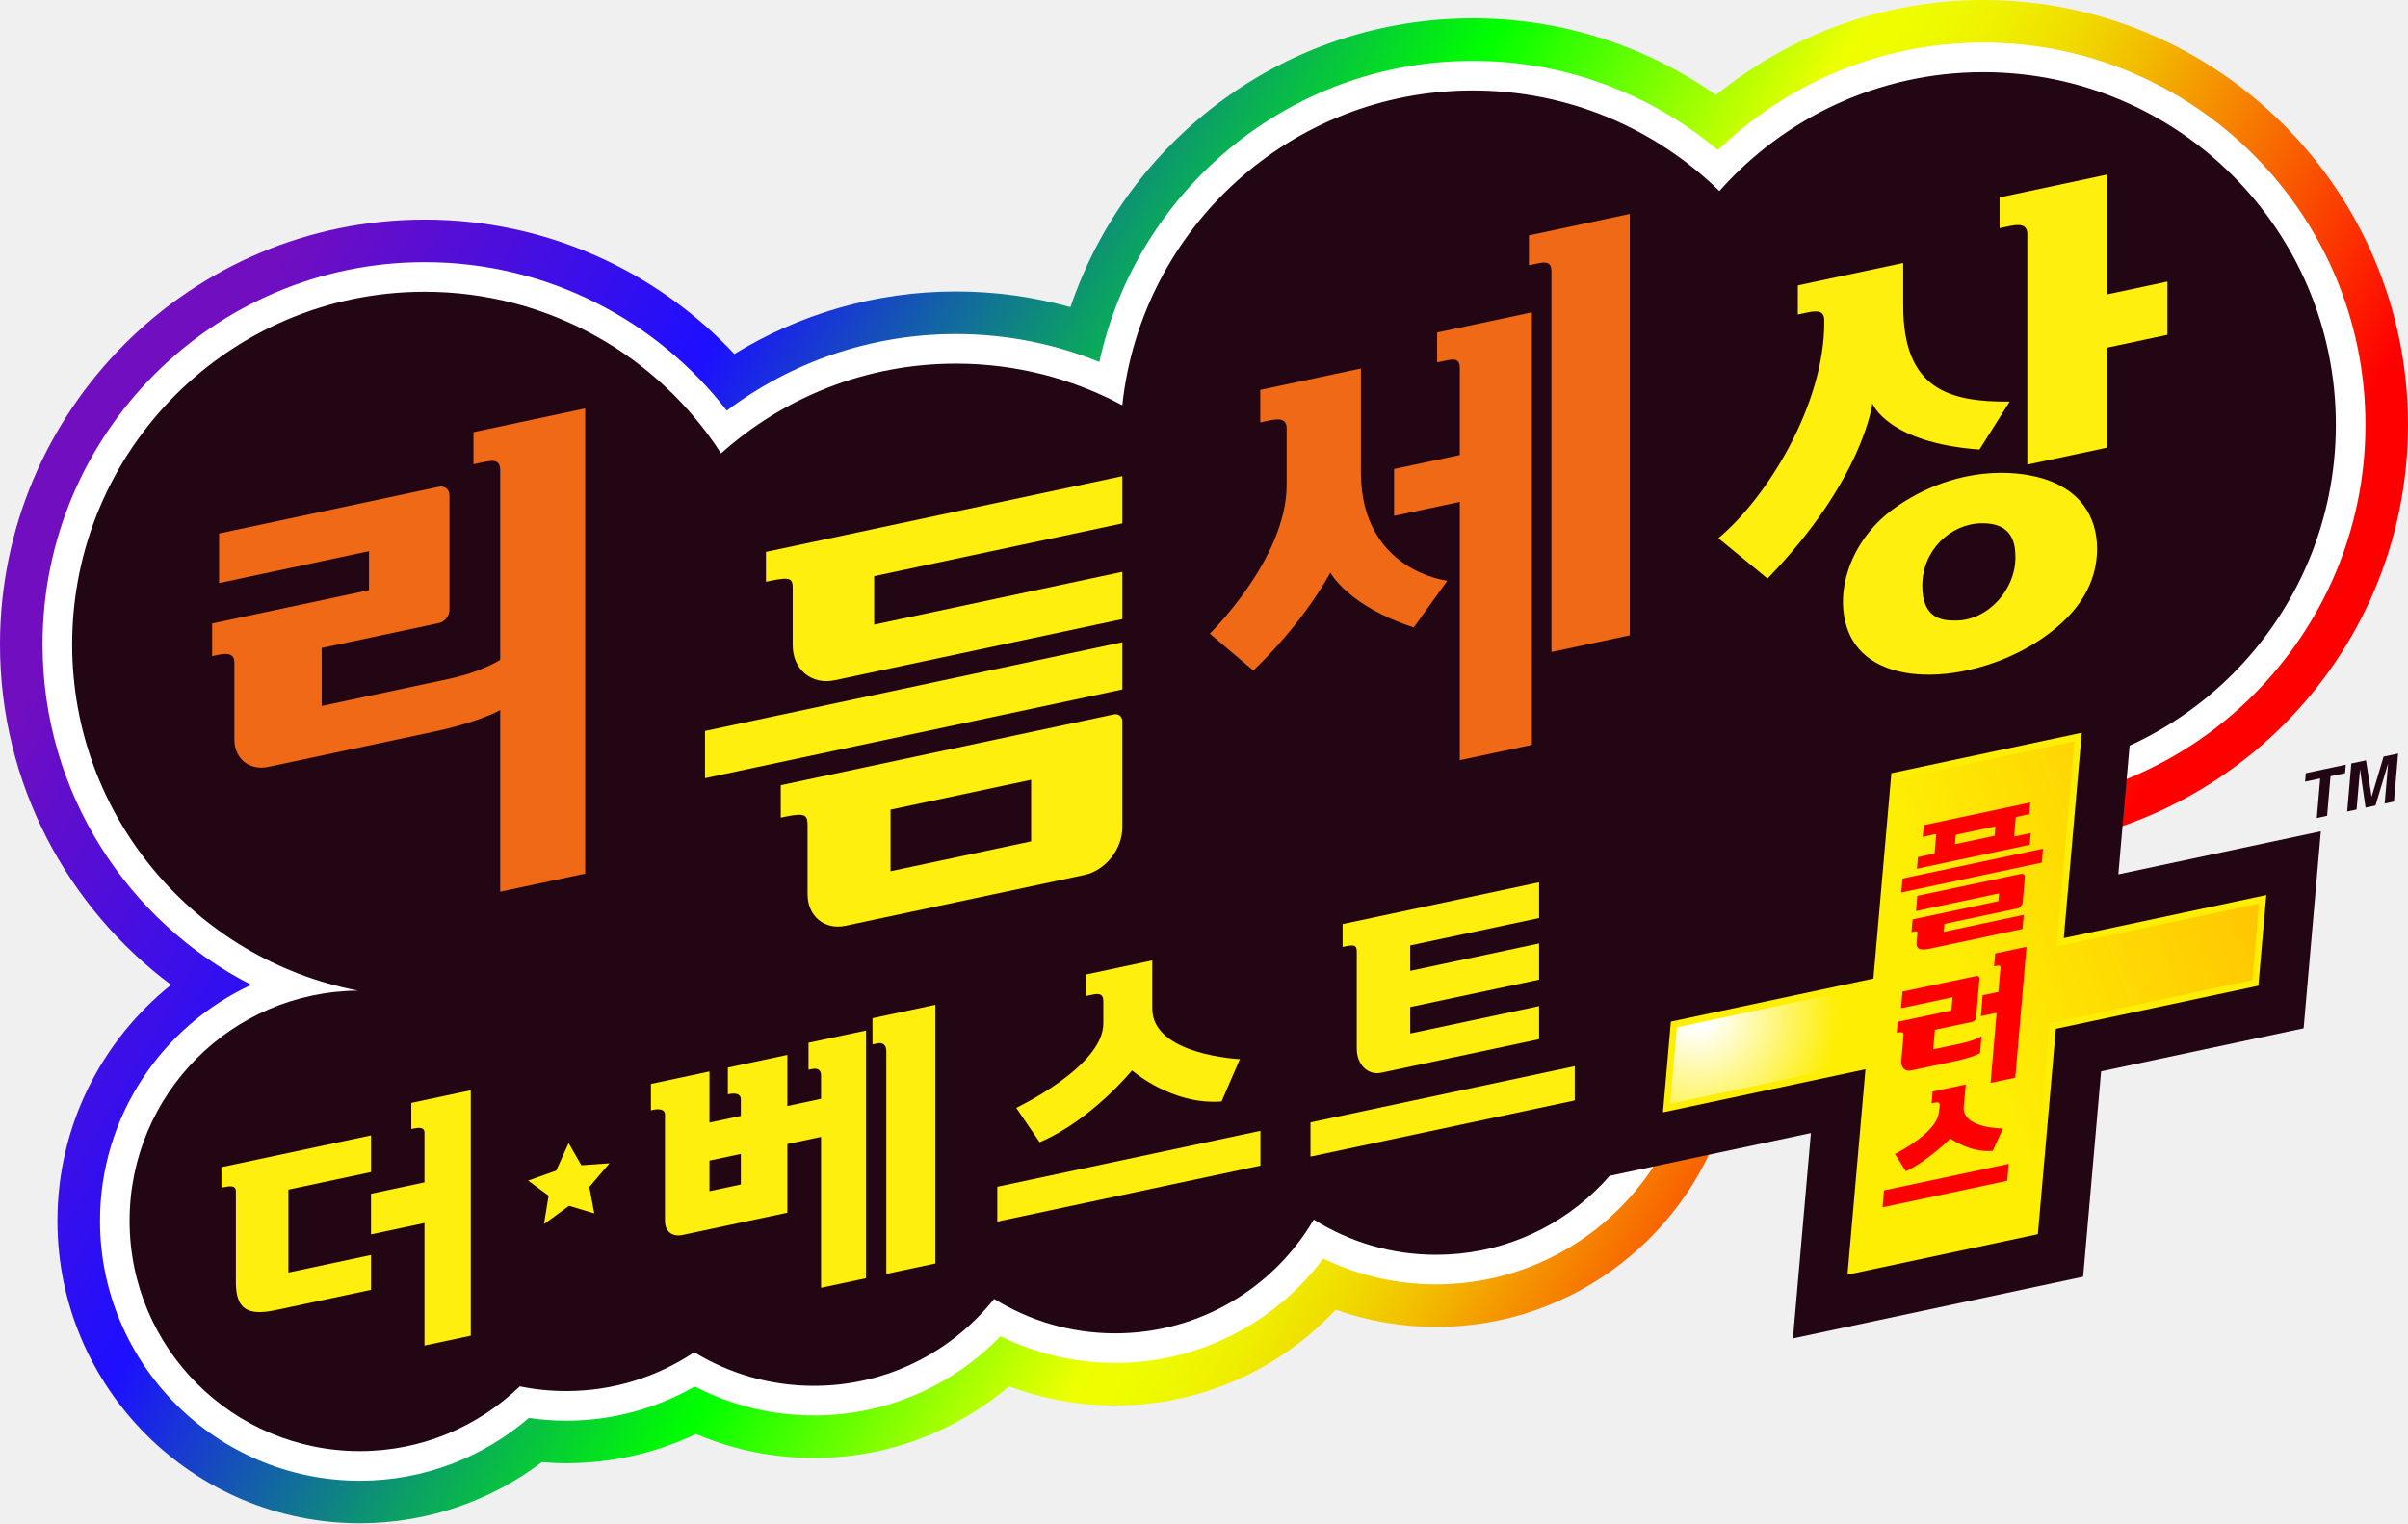
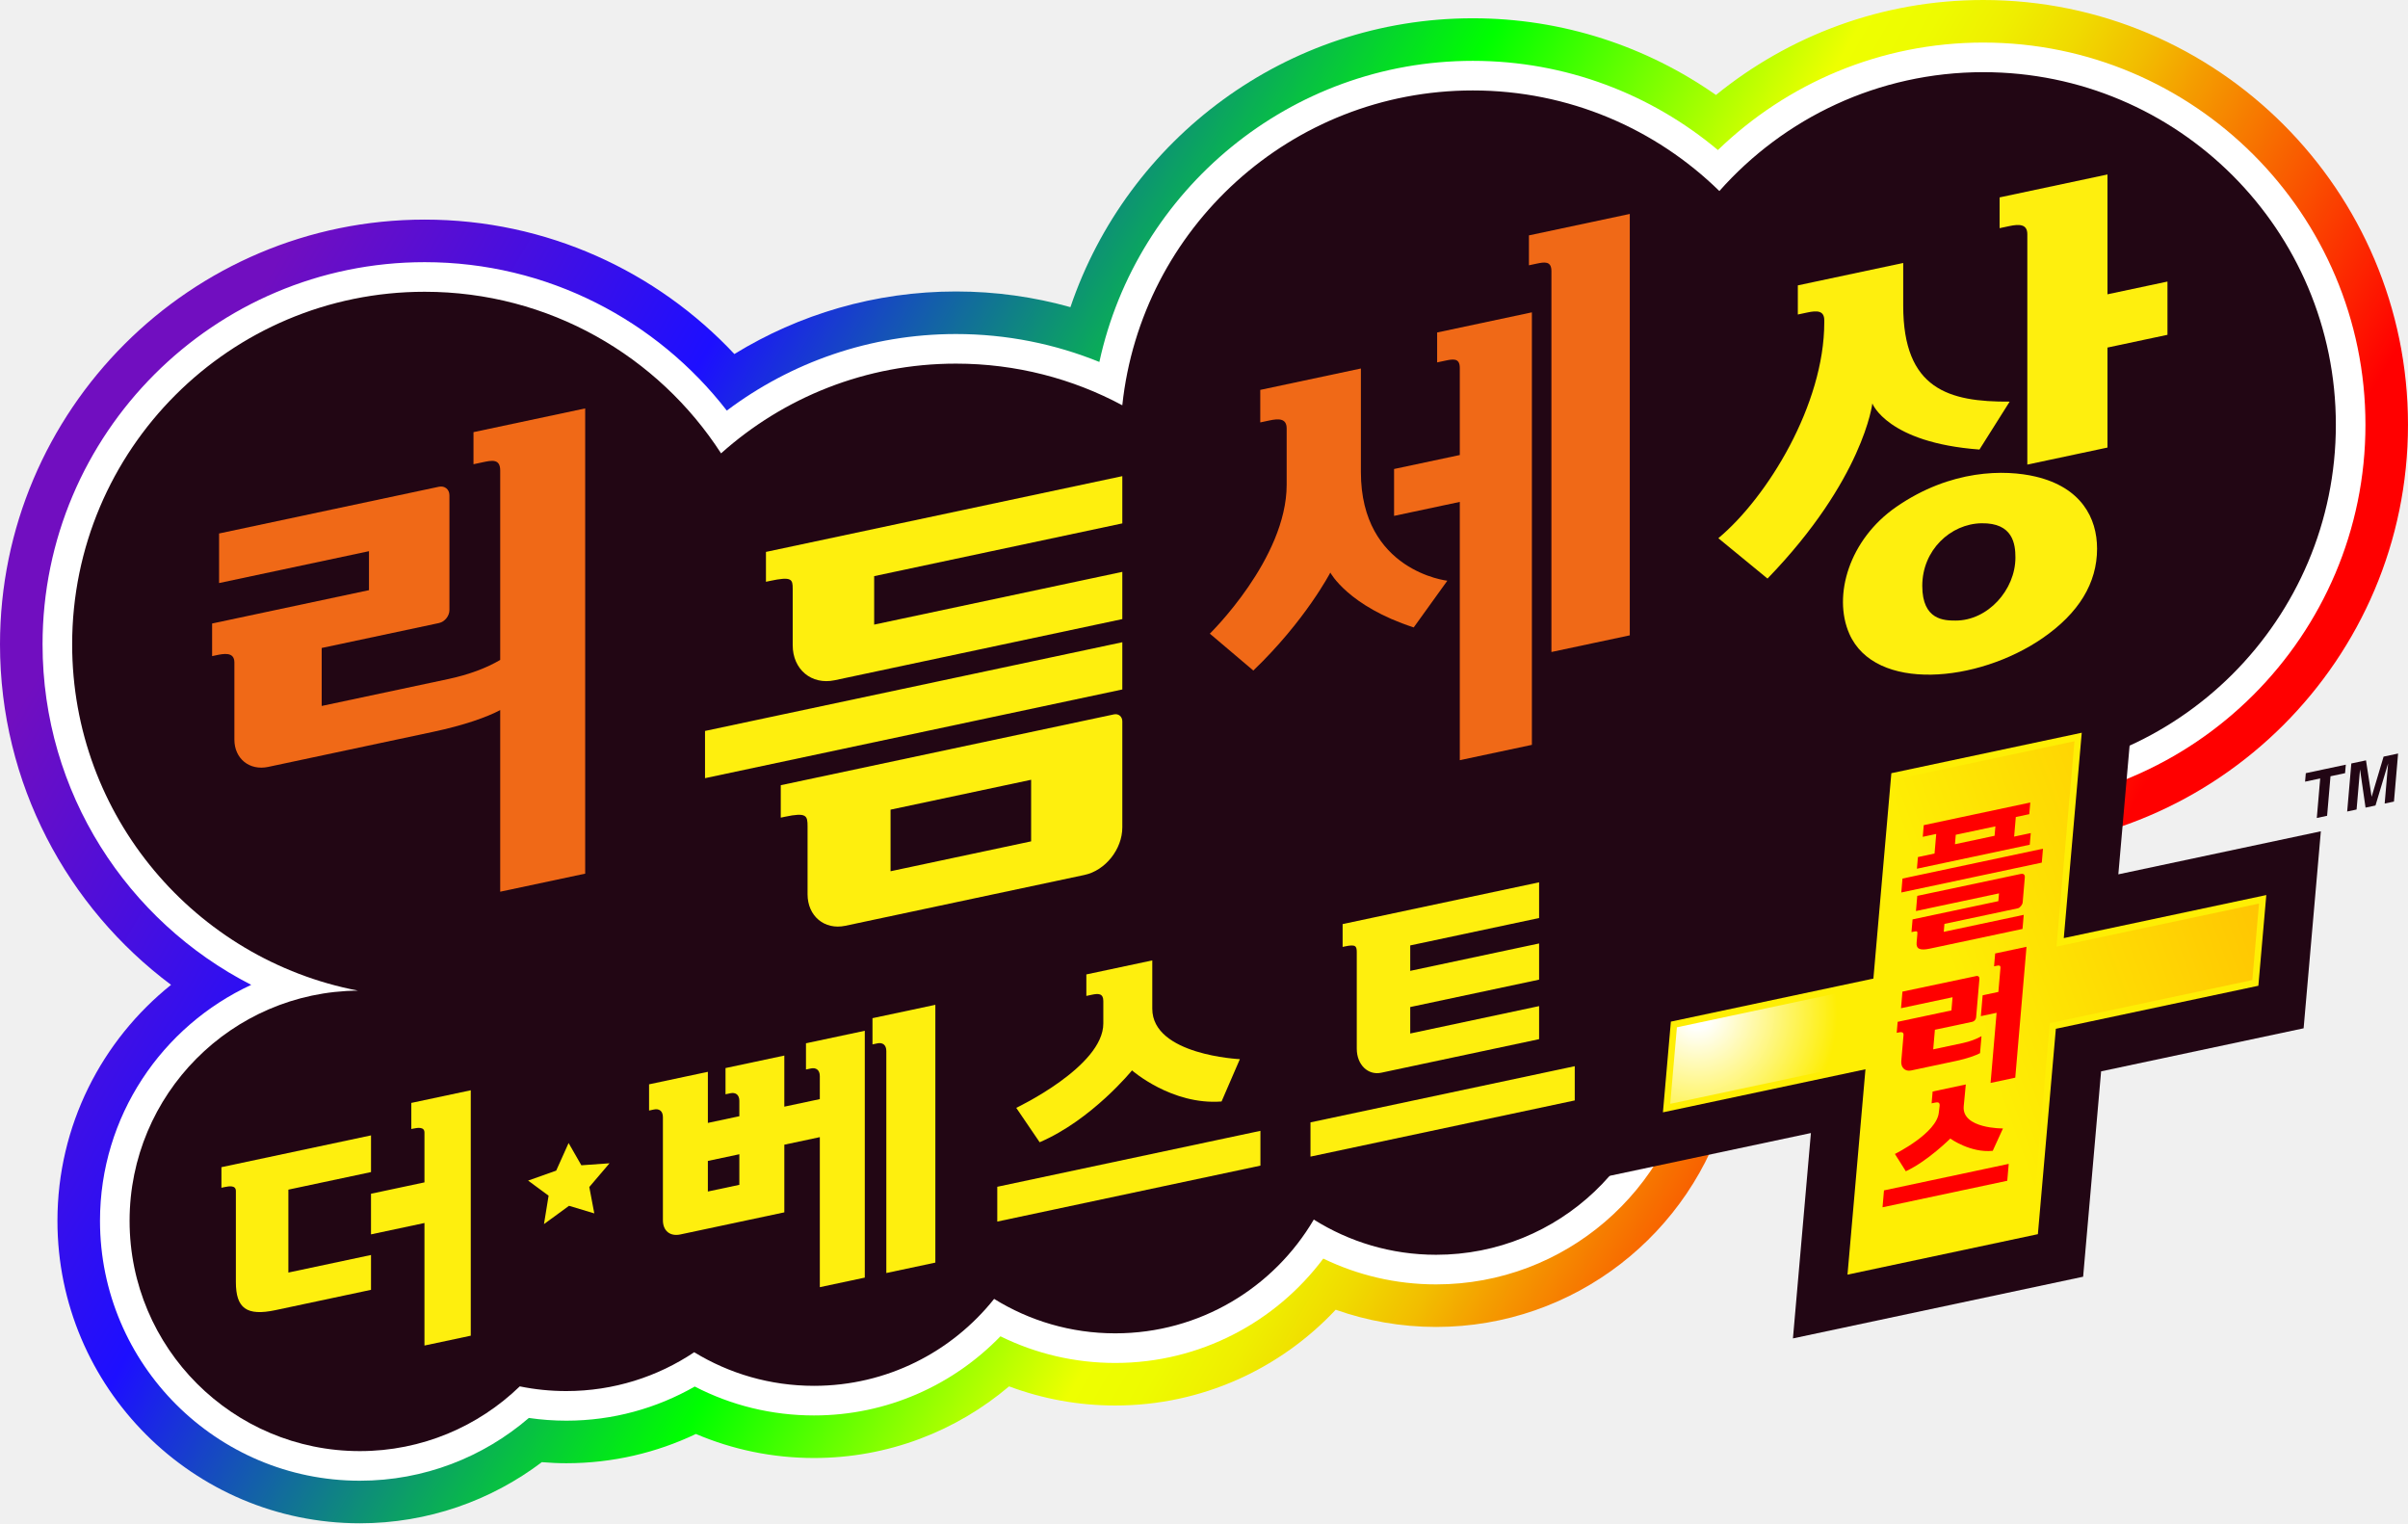
<svg xmlns="http://www.w3.org/2000/svg" xmlns:xlink="http://www.w3.org/1999/xlink" version="1.1" id="Layer_1" x="0px" y="0px" viewBox="0 0 666.667 421.663" xml:space="preserve" width="666.667" height="421.663">
-   <defs id="defs2212" />
-   <style type="text/css" id="style2140">
+   <defs id="defs98822" />
+   <style type="text/css" id="style98750">
	.st0{fill:url(#Spectrum_1_);}
	.st1{fill:#FFFFFF;}
	.st2{fill:#220614;}
	.st3{fill:#FEEE04;}
	.st4{fill:url(#SVGID_1_);}
	.st5{clip-path:url(#SVGID_3_);fill:url(#SVGID_4_);}
	.st6{fill:#FF0000;}
	.st7{fill:#FEEF0E;}
	.st8{fill:#F06917;}
</style>
  <g id="Cloud_00000089551920205542769720000006095197863447250065_" transform="scale(1.333333)">
    <linearGradient id="Spectrum_1_" gradientUnits="userSpaceOnUse" x1="416.597" y1="256.236" x2="40.907" y2="39.33">
-       <stop offset="0.05" style="stop-color:#FF0000" id="stop2142" />
-       <stop offset="0.2" style="stop-color:#F49F00" id="stop2144" />
-       <stop offset="0.226" style="stop-color:#F2BD00" id="stop2146" />
-       <stop offset="0.258" style="stop-color:#F0DA00" id="stop2148" />
-       <stop offset="0.289" style="stop-color:#EFEE00" id="stop2150" />
-       <stop offset="0.32" style="stop-color:#EEFB00" id="stop2152" />
-       <stop offset="0.35" style="stop-color:#EEFF00" id="stop2154" />
-       <stop offset="0.5" style="stop-color:#00FF00" id="stop2156" />
-       <stop offset="0.75" style="stop-color:#1D0FFF" id="stop2158" />
-       <stop offset="0.95" style="stop-color:#710EC0" id="stop2160" />
+       <stop offset="0.05" style="stop-color:#FF0000" id="stop98752" />
+       <stop offset="0.2" style="stop-color:#F49F00" id="stop98754" />
+       <stop offset="0.226" style="stop-color:#F2BD00" id="stop98756" />
+       <stop offset="0.258" style="stop-color:#F0DA00" id="stop98758" />
+       <stop offset="0.289" style="stop-color:#EFEE00" id="stop98760" />
+       <stop offset="0.32" style="stop-color:#EEFB00" id="stop98762" />
+       <stop offset="0.35" style="stop-color:#EEFF00" id="stop98764" />
+       <stop offset="0.5" style="stop-color:#00FF00" id="stop98766" />
+       <stop offset="0.75" style="stop-color:#1D0FFF" id="stop98768" />
+       <stop offset="0.95" style="stop-color:#710EC0" id="stop98770" />
    </linearGradient>
    <path id="Spectrum" class="st0" d="M 411.817,0 C 390.796,0 371.474,7.397 356.305,19.719 341.994,9.69 324.584,3.796 305.821,3.796 c -38.763,0 -71.764,25.14 -83.556,59.972 -7.562,-2.118 -15.53,-3.255 -23.759,-3.255 -16.852,0 -32.613,4.755 -46.018,12.988 C 136.388,56.336 113.519,45.593 88.184,45.593 39.559,45.593 0,85.152 0,133.777 c 0,28.898 13.973,54.594 35.517,70.687 -14.366,11.516 -23.59,29.195 -23.59,48.997 0,34.621 28.166,62.787 62.786,62.787 14.179,0 27.272,-4.73 37.794,-12.687 1.675,0.135 3.362,0.223 5.071,0.223 9.63,0 18.757,-2.185 26.921,-6.076 7.537,3.21 15.825,4.989 24.52,4.989 15.43,0 29.568,-5.605 40.511,-14.872 6.955,2.602 14.388,3.974 22.035,3.974 18.041,0 34.317,-7.659 45.78,-19.883 6.527,2.305 13.541,3.572 20.847,3.572 28.83,0 53.167,-19.539 60.507,-46.065 26.636,-4.659 47.545,-26.15 51.319,-53.077 0.598,0.012 1.196,0.023 1.796,0.023 48.625,0 88.184,-39.559 88.184,-88.183 C 500,39.56 460.441,3.8e-4 411.817,0 Z" style="fill:url(#Spectrum_1_)" />
    <path id="White_00000093136117711823620240000017682408938875315841_" class="st1" d="m 411.817,8.835 c -21.388,0 -40.823,8.509 -55.107,22.315 -13.786,-11.552 -31.539,-18.519 -50.89,-18.519 -37.978,0 -69.805,26.822 -77.545,62.517 -9.198,-3.736 -19.246,-5.8 -29.769,-5.8 -17.841,0 -34.324,5.92 -47.591,15.896 -14.527,-18.734 -37.243,-30.815 -62.73,-30.815 -43.753,0 -79.349,35.596 -79.349,79.349 0,30.792 17.631,57.542 43.327,70.69 -18.515,8.557 -31.4,27.293 -31.4,48.994 0,29.749 24.202,53.952 53.951,53.952 13.397,0 25.658,-4.919 35.102,-13.031 2.536,0.367 5.126,0.566 7.763,0.566 9.702,0 18.806,-2.587 26.681,-7.089 7.563,3.916 15.999,6.002 24.76,6.002 15.178,0 28.902,-6.309 38.715,-16.431 7.322,3.612 15.427,5.534 23.832,5.534 17.653,0 33.352,-8.522 43.201,-21.669 7.089,3.431 15.037,5.358 23.427,5.358 26.782,0 49.059,-19.62 53.237,-45.24 28.087,-1.848 50.377,-25.274 50.377,-53.82 0,-0.231 -0.015,-0.459 -0.018,-0.69 3.284,0.416 6.63,0.631 10.025,0.631 43.753,0 79.349,-35.596 79.349,-79.349 0,-43.753 -35.596,-79.349 -79.348,-79.349 z" />
    <path id="Black_00000062190560780801297450000002757869863246288012_" class="st2" d="m 411.816,14.982 c -21.813,0 -41.393,9.544 -54.804,24.68 -13.2,-12.917 -31.264,-20.884 -51.192,-20.884 -37.779,-5e-5 -68.871,28.62 -72.784,65.361 -10.287,-5.514 -22.043,-8.645 -34.531,-8.645 -18.741,-5e-5 -35.833,7.046 -48.782,18.629 C 136.689,73.938 113.998,60.575 88.184,60.575 c -40.429,0 -73.202,32.774 -73.202,73.202 0,35.692 25.546,65.412 59.35,71.888 -26.225,0.206 -47.424,21.521 -47.424,47.796 0,26.402 21.403,47.805 47.805,47.805 12.908,0 24.612,-5.125 33.214,-13.44 3.117,0.639 6.345,0.975 9.651,0.975 9.833,0 18.97,-2.972 26.569,-8.062 7.247,4.424 15.761,6.975 24.873,6.975 15.149,6e-5 28.642,-7.054 37.401,-18.048 7.306,4.528 15.918,7.15 25.146,7.15 17.575,3e-5 32.926,-9.491 41.232,-23.62 7.36,4.625 16.062,7.31 25.396,7.31 25.513,0 46.354,-19.987 47.729,-45.157 0.643,0.026 1.286,0.049 1.935,0.049 26.402,0 47.805,-21.403 47.805,-47.805 0,-2.784 -0.251,-5.507 -0.708,-8.161 5.414,1.276 11.059,1.955 16.862,1.955 40.429,0 73.202,-32.774 73.202,-73.202 2e-5,-40.429 -32.774,-73.202 -73.202,-73.202 z" />
  </g>
  <g id="_xFF0B__00000054255216110128827750000012672302154573233562_" transform="scale(1.333333)">
    <g id="_xFF0B__00000126321729885662335950000005435185427455240578_">
-       <polygon class="st2" points="379.597,194.331 337.546,203.27 333.967,244.17 376.019,235.232 372.289,277.869 432.545,265.061 436.276,222.424 478.327,213.486 481.905,172.585 439.854,181.523 443.584,138.886 383.328,151.694 " id="polygon2167" />
-       <polygon class="st3" points="388.994,203.164 346.942,212.102 345.295,230.932 387.346,221.994 383.616,264.631 423.149,256.228 426.879,213.591 468.93,204.653 470.578,185.823 428.526,194.761 432.257,152.124 392.724,160.527 " id="polygon2169" />
+       <polygon class="st2" points="379.597,194.331 337.546,203.27 333.967,244.17 376.019,235.232 372.289,277.869 432.545,265.061 436.276,222.424 478.327,213.486 481.905,172.585 439.854,181.523 443.584,138.886 383.328,151.694 " id="polygon98777" />
+       <polygon class="st3" points="388.994,203.164 346.942,212.102 345.295,230.932 387.346,221.994 383.616,264.631 423.149,256.228 426.879,213.591 468.93,204.653 470.578,185.823 428.526,194.761 432.257,152.124 392.724,160.527 " id="polygon98779" />
      <linearGradient id="SVGID_1_" gradientUnits="userSpaceOnUse" x1="347.246" y1="230.484" x2="468.569" y2="186.326" gradientTransform="translate(0.0289,-0.02789)">
-         <stop offset="0.5" style="stop-color:#FEEE04" id="stop2171" />
-         <stop offset="1" style="stop-color:#FFC602" id="stop2173" />
+         <stop offset="0.5" style="stop-color:#FEEE04" id="stop98781" />
+         <stop offset="1" style="stop-color:#FFC602" id="stop98783" />
      </linearGradient>
-       <polygon class="st4" points="390.246,204.342 348.195,213.28 346.805,229.167 388.856,220.229 385.126,262.866 421.896,255.05 425.626,212.413 467.677,203.475 469.067,187.588 427.016,196.526 430.746,153.889 393.977,161.705 " id="polygon2176" style="fill:url(#SVGID_1_)" />
-       <g id="g2191">
-         <defs id="defs2179">
+       <polygon class="st4" points="390.246,204.342 348.195,213.28 346.805,229.167 388.856,220.229 385.126,262.866 421.896,255.05 425.626,212.413 467.677,203.475 469.067,187.588 427.016,196.526 430.746,153.889 393.977,161.705 " id="polygon98786" style="fill:url(#SVGID_1_)" />
+       <g id="g98801">
+         <defs id="defs98789">
          <polygon id="SVGID_2_" points="390.246,204.342 348.195,213.28 346.805,229.167 388.856,220.229 " />
        </defs>
        <clipPath id="SVGID_3_">
-           <use xlink:href="#SVGID_2_" style="overflow:visible" id="use2181" />
+           <use xlink:href="#SVGID_2_" style="overflow:visible" id="use98791" />
        </clipPath>
        <radialGradient id="SVGID_4_" cx="362.358" cy="251.462" r="33.786" gradientTransform="matrix(0.86024,0,0,0.86024,40.71867,-5.84374)" gradientUnits="userSpaceOnUse">
-           <stop offset="0.1" style="stop-color:#FFFFFF" id="stop2184" />
-           <stop offset="1" style="stop-color:#FEEE04" id="stop2186" />
+           <stop offset="0.1" style="stop-color:#FFFFFF" id="stop98794" />
+           <stop offset="1" style="stop-color:#FEEE04" id="stop98796" />
        </radialGradient>
-         <circle class="st5" cx="353.907" cy="212.351" r="29.064" clip-path="url(#SVGID_3_)" id="circle2189" style="fill:url(#SVGID_4_)" />
+         <circle class="st5" cx="353.907" cy="212.351" r="29.064" clip-path="url(#SVGID_3_)" id="circle98799" style="fill:url(#SVGID_4_)" />
      </g>
    </g>
    <path id="스_00000168090629560625151070000016189836504021496963_" class="st6" d="m 415.9,234.278 -2.124,4.645 c -4.613,0.481 -8.816,-2.543 -8.816,-2.543 0,0 -4.732,4.721 -9.235,6.783 l -2.264,-3.589 c 0,0 8.752,-4.311 9.125,-8.654 l 0.161,-1.348 c 0.067,-0.776 -0.413,-0.775 -1.037,-0.642 l -0.626,0.133 0.21,-2.45 6.888,-1.464 -0.434,4.529 c -0.403,4.689 8.152,4.6 8.152,4.6 z m -24.707,12.86 -0.301,3.508 25.9,-5.505 0.301,-3.508 z" />
    <path id="러_00000182486935621652461920000010461163061127598229_" class="st6" d="m 407.612,216.538 c 1.418,-0.301 2.899,-0.872 3.828,-1.418 l -0.303,3.531 c -0.931,0.494 -2.755,1.137 -4.812,1.574 l -9.501,2.019 c -1.24,0.264 -2.153,-0.604 -2.039,-1.938 l 0.465,-5.411 c 0.067,-0.777 -0.671,-0.621 -1.168,-0.515 l -0.246,0.052 0.196,-2.287 11.164,-2.373 0.235,-2.733 -10.701,2.274 0.296,-3.441 15.346,-3.24 c 0.387,-0.082 0.672,0.189 0.636,0.606 l -0.686,7.992 c -0.036,0.417 -0.379,0.822 -0.767,0.904 l -7.79,1.656 -0.349,4.065 z m 6.667,-18.586 -0.229,2.668 0.475,-0.101 c 0.473,-0.1 0.905,-0.192 0.85,0.454 l -0.426,4.962 -3.269,0.695 -0.372,4.333 3.269,-0.695 -1.251,14.56 5.126,-1.09 2.334,-27.171 z" />
    <path id="플_2_" class="st6" d="m 420.21,189.932 -0.251,2.925 -19.237,4.089 c -2.13,0.453 -2.862,0.023 -2.753,-1.244 l 0.151,-1.762 c 0.047,-0.549 -0.013,-0.678 -0.657,-0.541 l -0.561,0.119 0.227,-2.642 17.814,-3.786 0.139,-1.615 -17.248,3.666 0.27,-3.148 21.502,-4.555 c 0.502,-0.106 0.884,0.103 0.829,0.737 l -0.451,5.249 c -0.025,0.294 -0.49,1.041 -0.992,1.148 l -15.246,3.241 -0.141,1.647 z m 3.999,-13.733 -29.172,6.201 -0.248,2.891 29.172,-6.201 z m -5.993,-2.51 0.349,-4.064 2.796,-0.594 0.208,-2.42 -22.117,4.701 -0.208,2.42 2.797,-0.594 -0.349,4.064 -3.452,0.734 -0.208,2.42 23.429,-4.98 0.208,-2.42 z m -12.117,-0.381 8.229,-1.749 -0.168,1.96 -8.229,1.749 z" />
  </g>
  <g id="리듬_세상_더_x30FB_베스트_1_" transform="scale(1.333333)">
    <path id="트_1_" class="st7" d="m 292.822,196.28 3e-5,5.281 26.758,-5.688 v 7.511 l -26.758,5.688 v 5.495 l 26.758,-5.688 v 6.864 l -32.782,6.968 c -2.704,0.575 -5.076,-1.615 -5.076,-4.989 l 3e-5,-19.97 c 0,-1.353 -0.21,-1.742 -2.457,-1.264 l -0.481,0.102 6e-5,-4.739 40.796,-8.671 v 7.413 z m -20.712,36.738 v 7.107 l 54.873,-11.663 3e-5,-7.107 z" />
    <path id="스_00000037666187951757541670000003988172710935720587_" class="st7" d="m 257.447,219.895 -3.801,8.786 c -10.343,0.797 -18.592,-6.457 -18.592,-6.457 0,0 -8.332,10.268 -19.179,14.921 l -4.861,-7.143 c 0,0 18.081,-8.565 18.081,-17.507 v -4.672 c 0,-1.597 -1.032,-1.59 -2.347,-1.31 l -1.177,0.25 v -4.462 l 13.69,-2.91 v 10.023 c -3e-5,9.655 18.186,10.481 18.186,10.481 z m -50.372,26.494 -2e-5,7.223 54.642,-11.614 v -7.223 z" />
-     <path id="베_1_" class="st7" d="m 194.217,208.61 v 53.702 l -10.18,2.164 8e-5,-46.264 c 0,-1.312 -0.798,-1.824 -1.856,-1.599 l -1.017,0.216 v -5.444 z m -26.334,13.481 0.752,-0.16 c 0.996,-0.212 1.848,0.089 1.848,1.333 l -2e-5,4.87 -6.995,1.487 2e-5,-10.609 -12.354,2.626 v 5.565 l 0.361,-0.077 c 0.996,-0.212 2.331,-0.144 2.331,1.099 l -2e-5,3.45 -6.511,1.384 v -10.609 l -12.156,2.584 v 5.483 l 0.457,-0.097 c 0.996,-0.212 2.458,-0.257 2.458,0.987 l -5e-5,22.026 c 0,2.216 1.483,3.418 3.621,2.964 l 21.792,-4.632 3e-5,-14.249 6.995,-1.487 -5e-5,31.329 9.337,-1.985 v -51.424 l -11.937,2.537 v 5.606 z m -14.057,23.827 -6.511,1.384 v -6.35 l 6.511,-1.384 z" />
+     <path id="베_2_" class="st7" d="m 194.217,208.61 v 53.52 l -10.18,2.164 6e-5,-46.082 c 2e-5,-1.312 -0.798,-1.824 -1.855,-1.599 l -1.018,0.216 v -5.444 z m -26.863,7.987 v 5.444 l 1.018,-0.216 c 1.058,-0.225 1.856,0.287 1.856,1.599 v 4.765 l -7.371,1.567 v -10.609 l -12.21,2.595 v 5.444 l 1.017,-0.216 c 1.058,-0.225 1.856,0.287 1.856,1.599 v 3.172 l -6.537,1.39 v -10.609 0 l -12.21,2.595 v 5.444 l 1.018,-0.216 c 1.058,-0.225 1.856,0.287 1.856,1.599 l -6e-5,1.4e-4 -6e-5,21.378 c 0,2.216 1.483,3.418 3.621,2.964 l 21.591,-4.589 v -14.046 l 7.371,-1.567 -6e-5,31.147 9.337,-1.985 V 214.002 Z m -20.373,24.426 6.537,-1.389 v 6.35 l -6.537,1.389 z" />
    <polygon id="_x2605__1_" class="st7" points="115.49,243.035 109.656,245.106 113.911,248.235 112.953,254.135 118.157,250.339 123.399,251.914 122.362,246.439 126.558,241.513 120.713,241.925 118.065,237.305 " />
    <path id="더" class="st7" d="m 59.879,264.197 17.158,-3.647 v 7.233 l -19.828,4.215 c -6.001,1.276 -8.232,-0.377 -8.232,-5.836 V 247.265 c -0.001,-1.211 -1.353,-1.024 -2.34,-0.814 l -0.66,0.14 v -4.271 l 31.061,-6.602 v 7.618 l -17.158,3.647 z M 85.407,228.977 v 5.421 l 0.388,-0.083 c 0.988,-0.21 2.341,-0.397 2.341,0.816 v 10.345 l -11.1,2.359 v 8.433 l 11.1,-2.359 -6e-5,25.44 9.615,-2.044 v -50.952 z" />
    <path id="상_2_" class="st7" d="m 422.689,98.951 c -6.337,-1.498 -17.601,-1.554 -28.942,6.284 -9.781,6.76 -13.228,18.423 -9.754,26.342 5.324,12.136 26.666,10.195 40.135,0.905 7.526,-5.192 11.311,-11.426 11.311,-18.574 -10e-6,-6.381 -3.301,-12.722 -12.75,-14.956 z m -16.641,29.885 c -2.271,-0.008 -6.904,-0.023 -6.904,-7.209 0,-7.446 5.894,-12.885 12.301,-12.991 6.576,-0.109 7.039,4.379 7.039,7.116 0,6.708 -5.731,13.107 -12.436,13.084 z m 44.008,-70.381 v 11.055 l -12.458,2.648 v 20.76 l -16.641,3.537 V 48.621 c 0,-2.154 -1.753,-2.103 -3.75,-1.679 l -2.006,0.426 v -6.384 l 22.398,-4.761 v 24.878 z m -61.279,25.305 c 0,0 -1.827,15.74 -21.768,36.36 l -10.209,-8.384 c 10.218,-8.515 21.993,-27.783 21.993,-44.78 v -0.48 c 0,-2.042 -1.566,-2.014 -3.516,-1.599 l -1.971,0.419 v -6.05 l 21.88,-4.651 v 8.877 c 0,17.358 9.493,19.993 22.105,19.91 l -6.274,9.949 c -19.166,-1.419 -22.24,-9.57 -22.24,-9.57 z" />
    <path id="세_00000151518686254035028310000006543246078542146693_" class="st8" d="m 300.526,120.565 -6.979,9.694 c -13.635,-4.429 -17.318,-11.384 -17.318,-11.384 0,0 -5.163,9.963 -15.987,20.335 l -9.03,-7.657 c 0,0 15.953,-15.562 15.953,-30.914 V 88.953 c 0,-2.137 -1.692,-2.061 -3.583,-1.659 l -1.9,0.404 V 80.946 l 20.895,-4.441 -3e-5,21.499 c 10e-6,20.585 17.95,22.562 17.95,22.562 z m -2.116,-51.537 v 6.209 l 1.618,-0.344 c 1.611,-0.342 3.086,-0.656 3.086,1.481 v 18.094 l -13.647,2.901 v 9.734 l 13.647,-2.901 v 53.621 l 14.969,-3.182 V 64.846 Z m 19.06,-20.16 v 6.209 l 1.618,-0.344 c 1.611,-0.342 3.051,-0.58 3.051,1.557 v 79.072 l 16.271,-3.458 3e-5,-87.487 z" />
    <path id="듬_00000135689757128352503860000016487042145683423879_" class="st7" d="m 231.294,148.316 -69.174,14.703 v 6.733 l 0.858,-0.182 c 4.527,-0.962 4.705,-0.222 4.705,1.996 v 14.09 c 0,4.536 3.516,7.467 7.854,6.545 l 49.649,-10.553 c 4.337,-0.922 7.854,-5.347 7.854,-9.883 V 149.77 c 0,-1.008 -0.781,-1.659 -1.745,-1.454 z m -17.19,26.36 -29.188,6.204 V 168.094 l 29.188,-6.204 z m 18.935,-41.341 5e-5,9.806 -86.648,18.418 v -9.806 z m -51.526,-13.722 v 10.064 l 51.526,-10.952 v 9.806 l -59.715,12.693 c -4.819,1.024 -8.726,-2.231 -8.726,-7.272 l -3e-5,-11.683 c 0,-2.021 -0.178,-2.631 -4.698,-1.67 l -0.856,0.182 v -6.198 L 233.039,98.855 v 9.806 z" />
    <path id="리_1_" class="st8" d="m 98.317,89.719 v 6.659 l 1.908,-0.405 c 1.899,-0.404 3.638,-0.773 3.638,1.711 v 39.326 c -2.806,1.649 -6.399,3.035 -10.828,3.977 l -26.238,5.577 v -12.036 l 24.331,-5.172 c 1.211,-0.257 2.192,-1.466 2.192,-2.7 v -23.831 c 0,-1.234 -0.981,-2.026 -2.192,-1.769 l -45.637,9.7 v 10.292 l 31.126,-6.616 v 8.092 l -32.573,6.924 v 6.77 l 0.769,-0.163 c 1.553,-0.33 3.856,-0.82 3.856,1.482 v 16.021 c 0,3.949 3.141,6.483 7.015,5.66 l 34.26,-7.282 c 6.427,-1.366 11.091,-3.02 13.919,-4.513 v 37.706 l 17.645,-3.751 v -96.587 z" />
  </g>
  <path id="_x2122_" class="st2" d="m 641.419,226.428 0.94,-10.941 -4.186,0.89 0.202,-2.351 11.073,-2.354 -0.202,2.351 -4.035,0.858 -0.94,10.94 z m 18.789,-3.994 0.954,-11.11 -3.496,11.65 -2.753,0.585 -1.527,-10.582 -0.954,11.11 -2.602,0.553 1.142,-13.299 4.066,-0.864 1.545,10.028 0.03,-0.006 3.297,-11.057 4.013,-0.853 -1.142,13.299 z" style="stroke-width:1.333" />
</svg>
